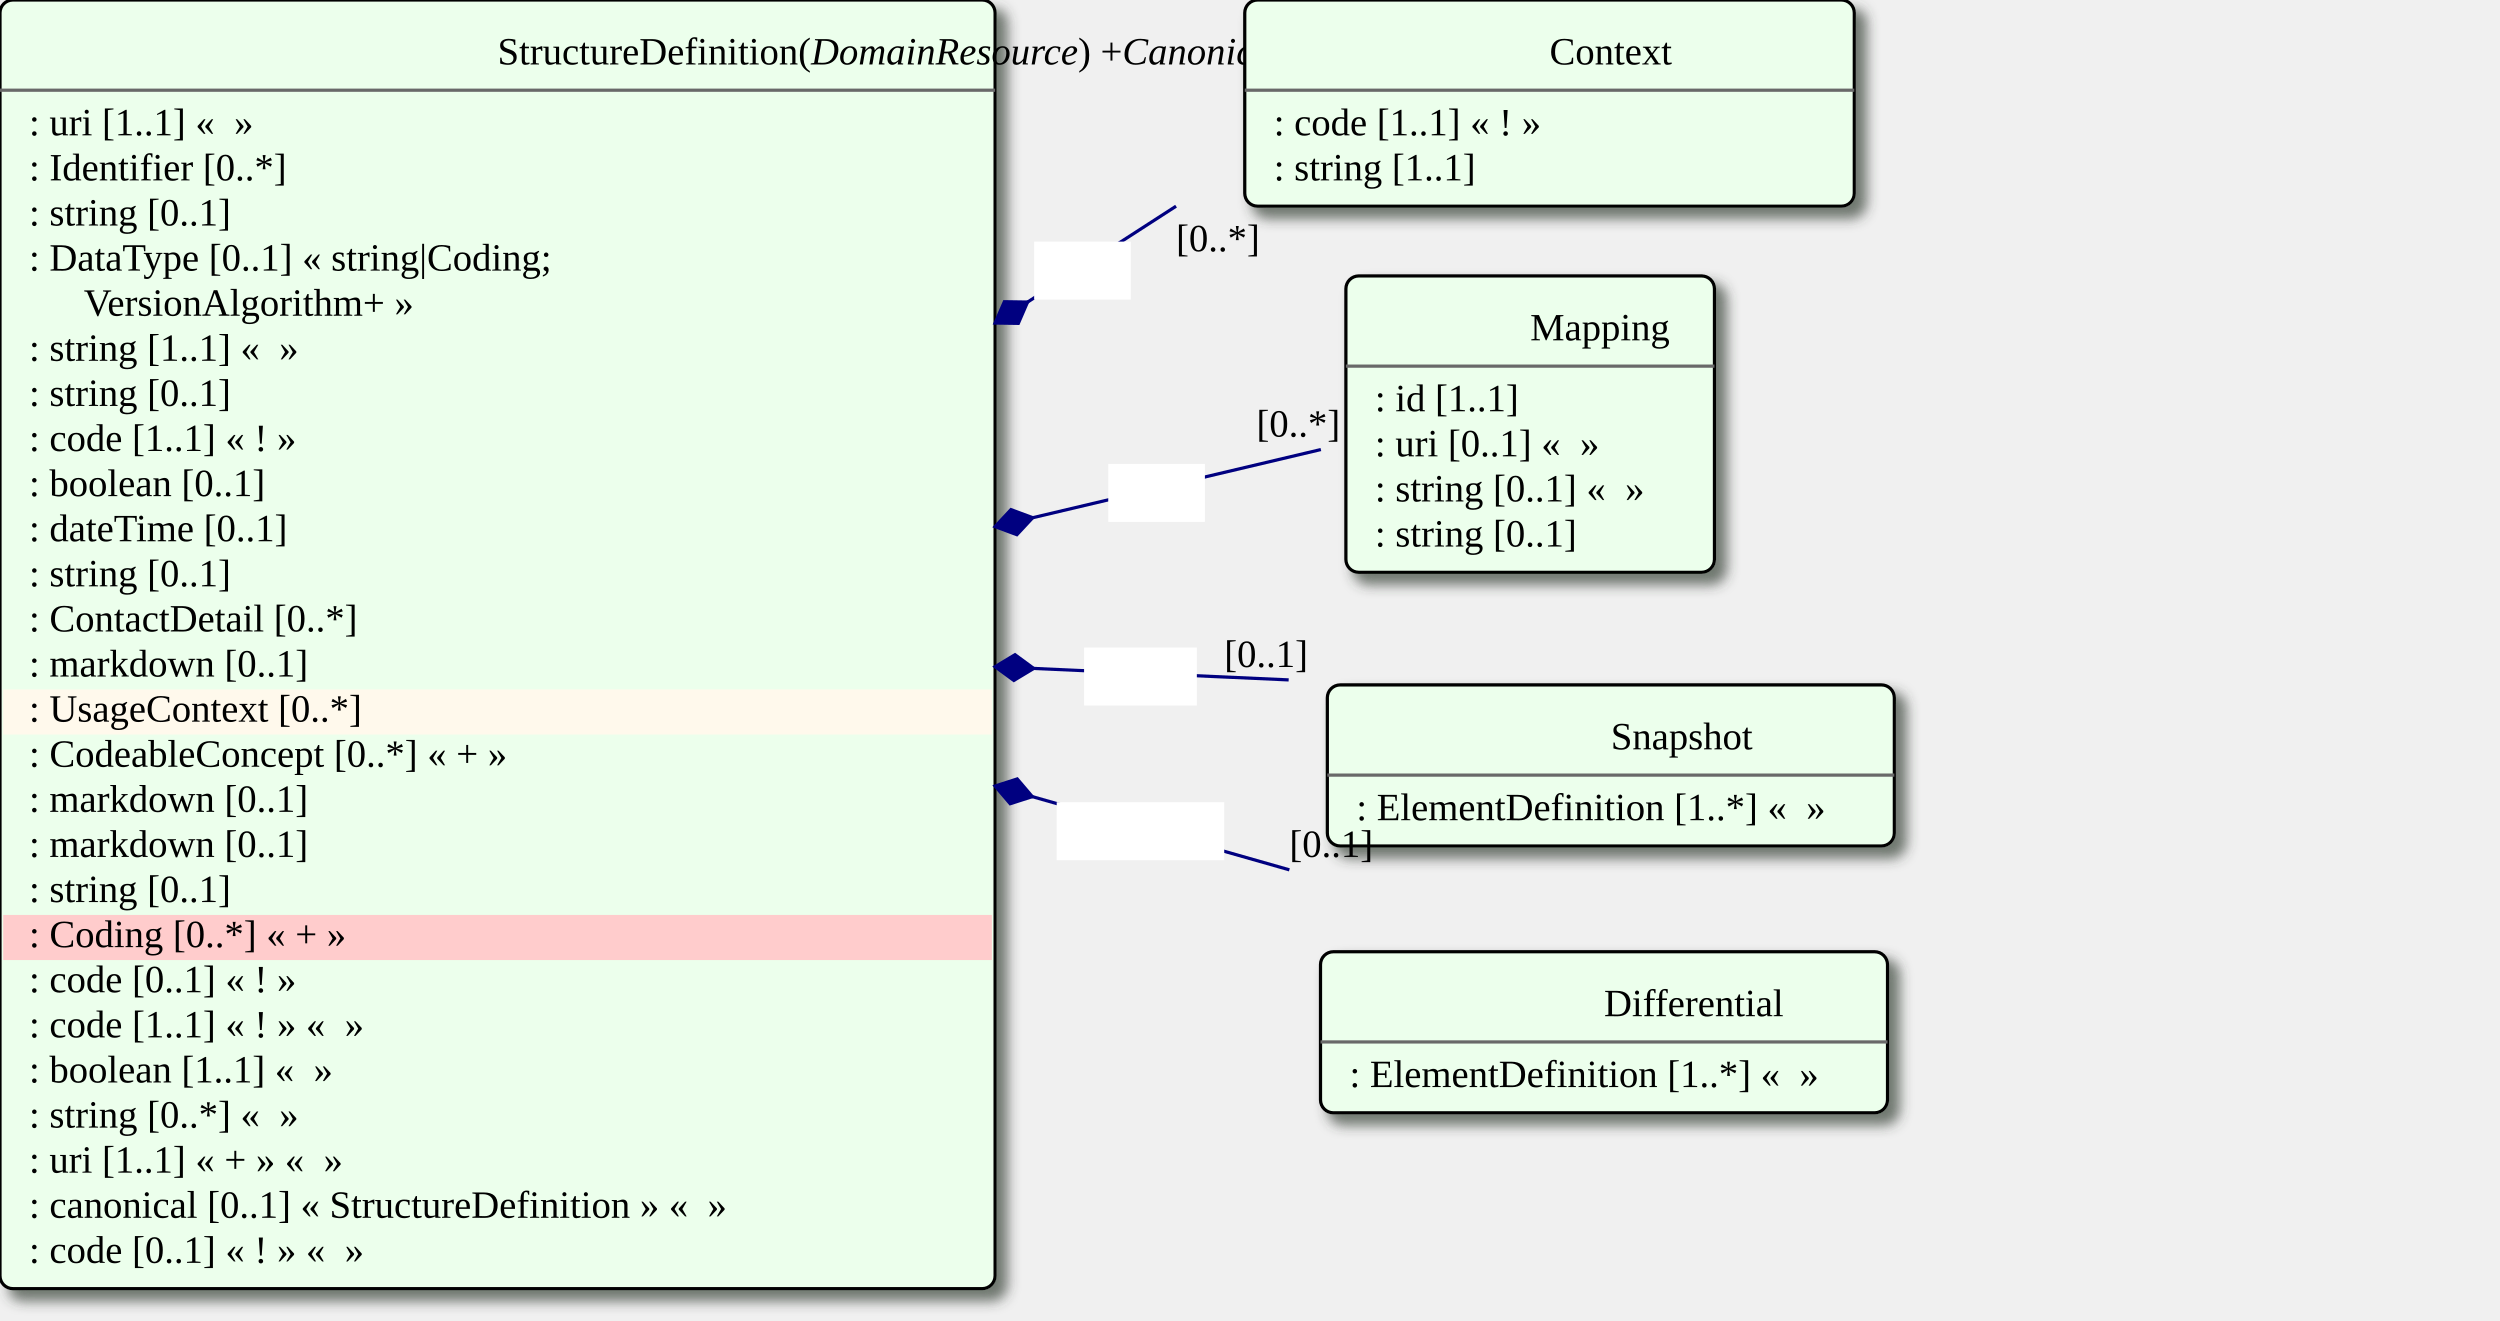
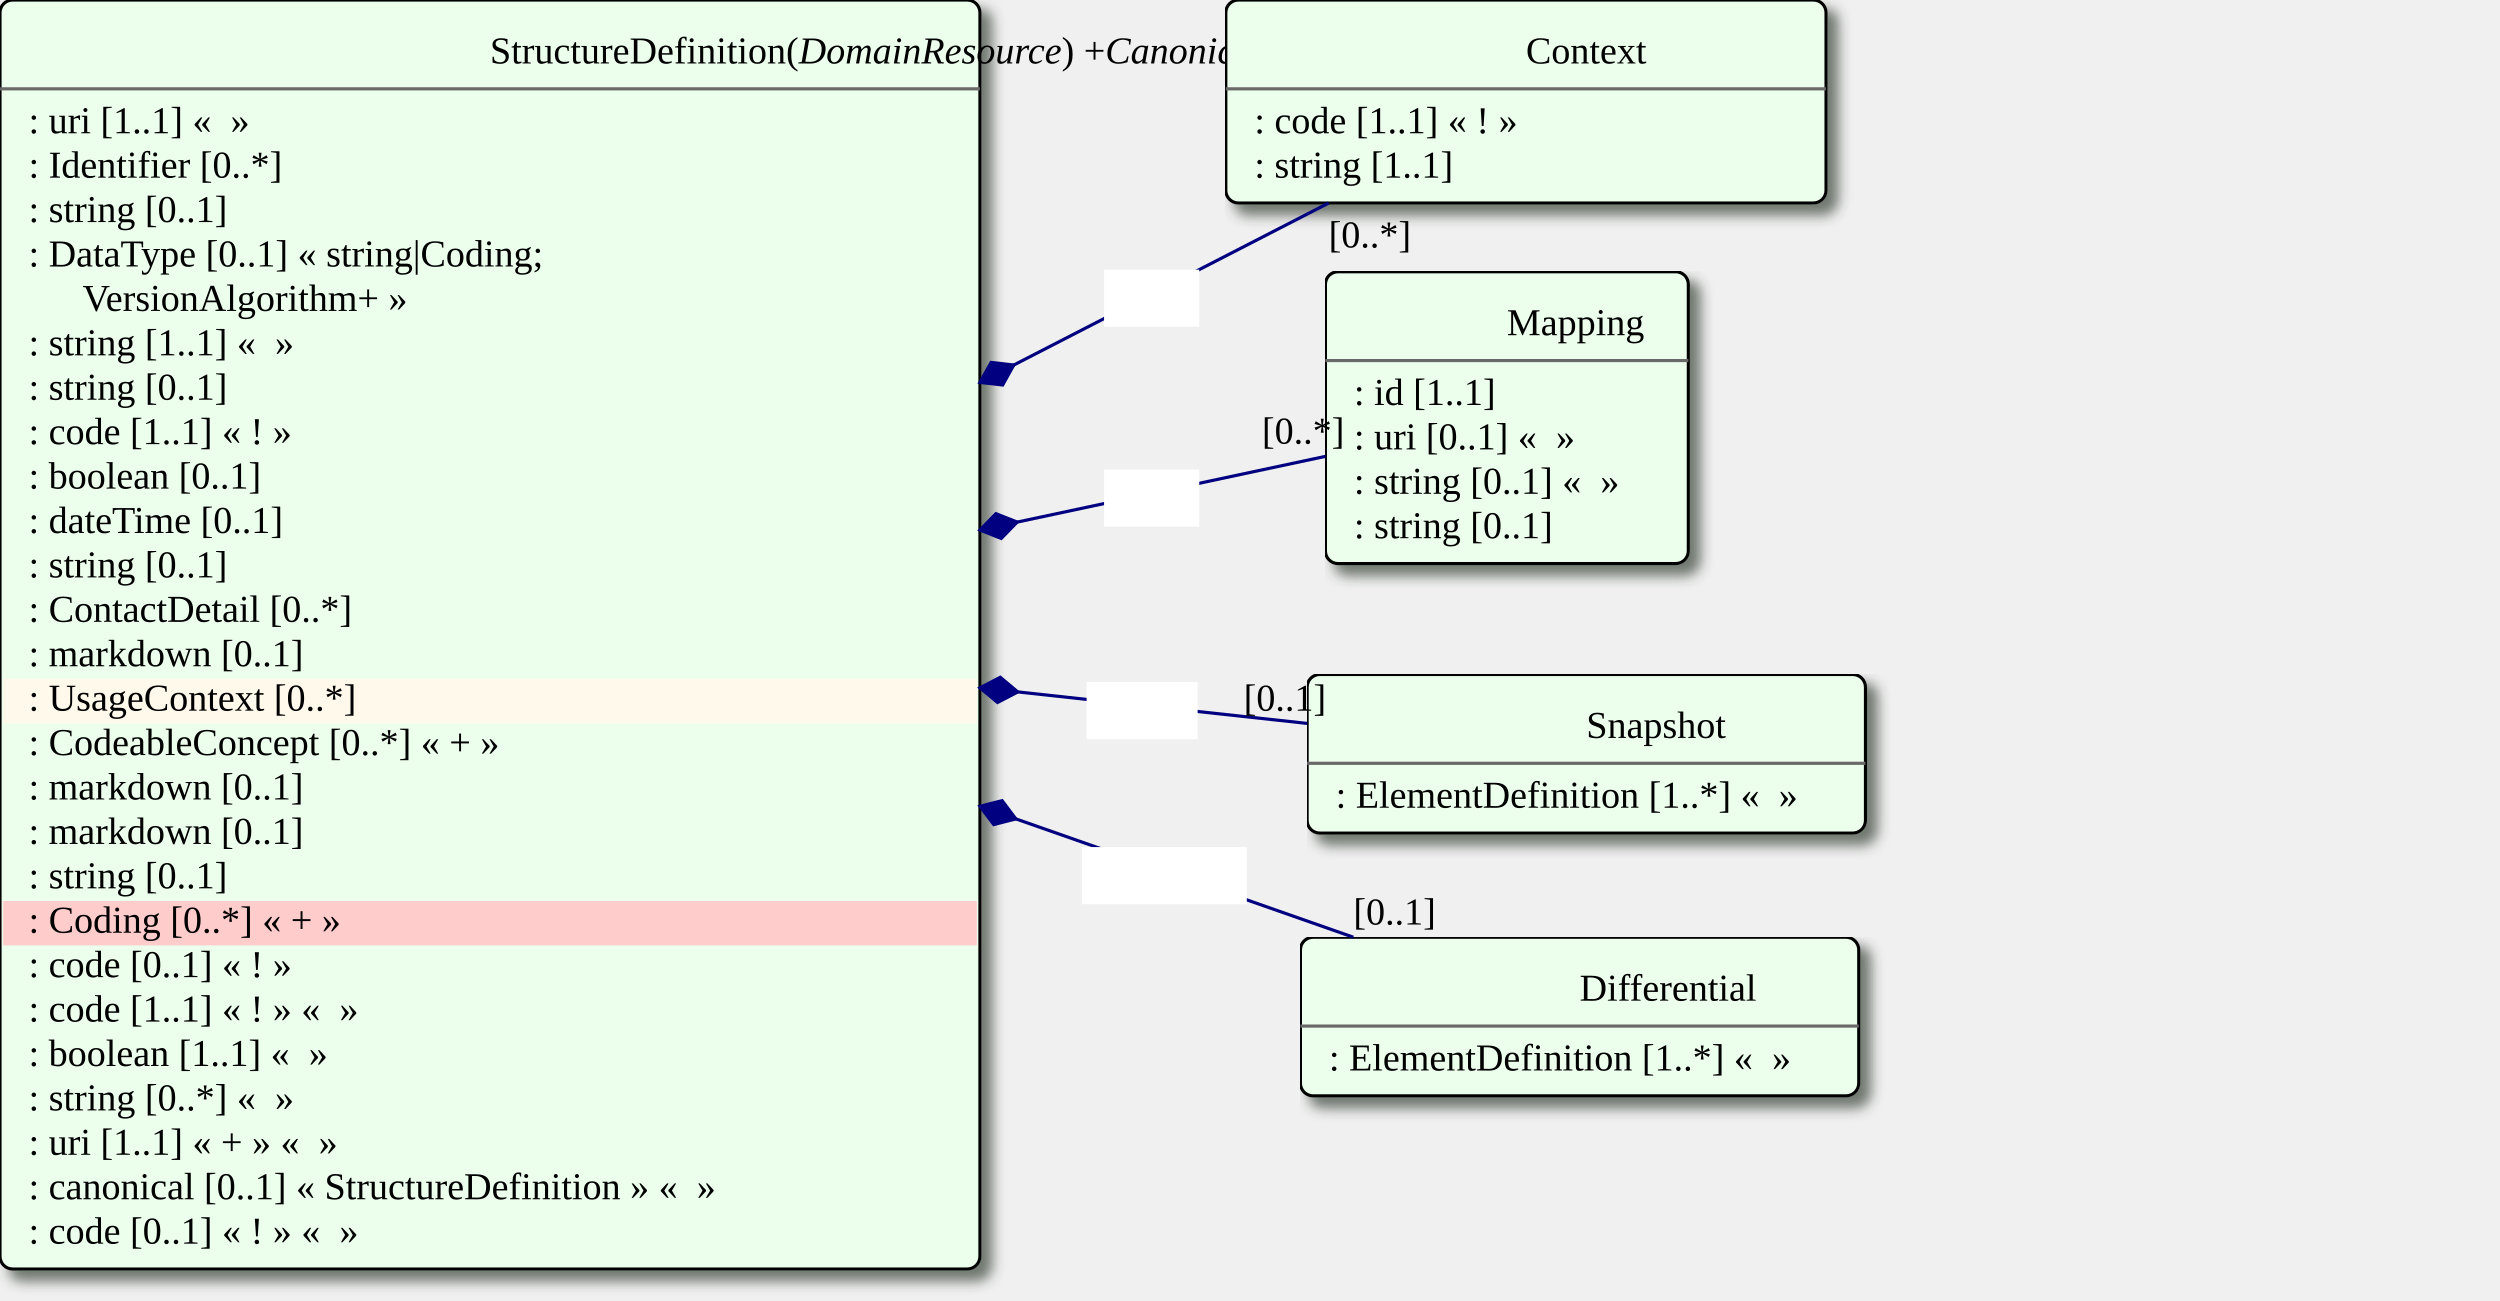
- <svg xmlns="http://www.w3.org/2000/svg" xmlns:xlink="http://www.w3.org/1999/xlink" id="n635" version="1.1" width="776.0" height="410.0">
-   <defs id="defs1366">
-     <filter id="shadow1" x="-0.046" y="-0.106" width="1.119" height="1.272">
-       <feOffset result="offOut" in="SourceGraphic" dx="3" dy="3" id="feOffset1357" />
-       <feColorMatrix result="matrixOut" in="offOut" type="matrix" values="0.2 0 0 0 0 0 0.2 0 0 0 0 0 0.2 0 0 0 0 0 1 0" id="feColorMatrix1359" />
-       <feGaussianBlur result="blurOut" in="matrixOut" stdDeviation="2" id="feGaussianBlur1361" />
-       <feBlend in="SourceGraphic" in2="blurOut" mode="normal" id="feBlend1363" />
+ <svg xmlns="http://www.w3.org/2000/svg" xmlns:xlink="http://www.w3.org/1999/xlink" id="n635" version="1.1" width="788.004" height="410.0">
+   <defs>
+     <filter id="shadow1" x="0" y="0" width="200%" height="200%">
+       <feOffset result="offOut" in="SourceGraphic" dx="3" dy="3" />
+       <feColorMatrix result="matrixOut" in="offOut" type="matrix" values="0.2 0 0 0 0 0 0.2 0 0 0 0 0 0.2 0 0 0 0 0 1 0" />
+       <feGaussianBlur result="blurOut" in="matrixOut" stdDeviation="2" />
+       <feBlend in="SourceGraphic" in2="blurOut" mode="normal" />
    </filter>
  </defs>
  <g id="n636">
    <rect id="StructureDefinition" x="0.0" y="0.0" rx="4" ry="4" width="308.88" height="400.0" filter="url(#shadow1)" style="fill:#ecffec;stroke:black;stroke-width:1" />
    <line id="n637" x1="0.0" y1="28.0" x2="308.88" y2="28.0" style="stroke:dimgrey;stroke-width:1" />
-     <text id="n638" x="154.44" y="20.0" fill="black" class="diagram-class-title  diagram-class-resource">StructureDefinition<tspan class="diagram-class-title-link" id="tspan1372"> (<a id="n639" xlink:href="domainresource.html#DomainResource" class="diagram-class-reference" style="font-style: italic">DomainResource</a>) +<a id="n640" xlink:href="canonicalresource.html#CanonicalResource" class="diagram-class-reference" style="font-style: italic">CanonicalResource</a>
+     <text id="n638" x="154.44" y="20.0" fill="black" class="diagram-class-title  diagram-class-resource">StructureDefinition<tspan class="diagram-class-title-link"> (<a id="n639" xlink:href="domainresource.html#DomainResource" class="diagram-class-reference" style="font-style: italic">DomainResource</a>) +<a id="n640" xlink:href="canonicalresource.html#CanonicalResource" class="diagram-class-reference" style="font-style: italic">CanonicalResource</a>
      </tspan>
    </text>
    <text id="n641" x="6.0" y="42.0" fill="black" class="diagram-class-detail">
      <a id="n642" xlink:href="structuredefinition-definitions.html#StructureDefinition.url" /> : <a id="n643" xlink:href="datatypes.html#uri">uri</a> [1..1] « <a id="n644" style="padding-left: 3px; padding-right: 3px; border: 1px maroon solid; font-weight: bold; color: #301212; background-color: #fdeeee;" xlink:href="conformance-rules.html#constraints" /> »</text>
    <text id="n651" x="6.0" y="56.0" fill="black" class="diagram-class-detail">
      <a id="n652" xlink:href="structuredefinition-definitions.html#StructureDefinition.identifier" /> : <a id="n653" xlink:href="datatypes.html#Identifier">Identifier</a> [0..*]</text>
    <text id="n657" x="6.0" y="70.0" fill="black" class="diagram-class-detail">
      <a id="n658" xlink:href="structuredefinition-definitions.html#StructureDefinition.version" /> : <a id="n659" xlink:href="datatypes.html#string">string</a> [0..1]</text>
    <text id="n663" x="6.0" y="84.0" fill="black" class="diagram-class-detail">
      <a id="n664" xlink:href="structuredefinition-definitions.html#StructureDefinition.versionAlgorithm_x_" /> : <a id="n665" xlink:href="types.html#DataType">DataType</a> [0..1] « <a id="n666" xlink:href="datatypes.html#string">string</a>|<a id="n667" xlink:href="datatypes.html#Coding">Coding</a>; <a id="n668" xlink:href="valueset-version-algorithm.html" />
    </text>
    <text id="n670" x="26.0" y="98.0" fill="black" class="diagram-class-detail">
      <a id="n671" xlink:href="valueset-version-algorithm.html">VersionAlgorithm</a>+ »</text>
    <text id="n681" x="6.0" y="112.0" fill="black" class="diagram-class-detail">
      <a id="n682" xlink:href="structuredefinition-definitions.html#StructureDefinition.name" /> : <a id="n683" xlink:href="datatypes.html#string">string</a> [1..1] « <a id="n684" style="padding-left: 3px; padding-right: 3px; border: 1px maroon solid; font-weight: bold; color: #301212; background-color: #fdeeee;" xlink:href="conformance-rules.html#constraints" /> »</text>
    <text id="n691" x="6.0" y="126.0" fill="black" class="diagram-class-detail">
      <a id="n692" xlink:href="structuredefinition-definitions.html#StructureDefinition.title" /> : <a id="n693" xlink:href="datatypes.html#string">string</a> [0..1]</text>
    <text id="n697" x="6.0" y="140.0" fill="black" class="diagram-class-detail">
      <a id="n698" xlink:href="structuredefinition-definitions.html#StructureDefinition.status" /> : <a id="n699" xlink:href="datatypes.html#code">code</a> [1..1] « <a id="n700" xlink:href="valueset-publication-status.html" />! »</text>
    <text id="n707" x="6.0" y="154.0" fill="black" class="diagram-class-detail">
      <a id="n708" xlink:href="structuredefinition-definitions.html#StructureDefinition.experimental" /> : <a id="n709" xlink:href="datatypes.html#boolean">boolean</a> [0..1]</text>
    <text id="n713" x="6.0" y="168.0" fill="black" class="diagram-class-detail">
      <a id="n714" xlink:href="structuredefinition-definitions.html#StructureDefinition.date" /> : <a id="n715" xlink:href="datatypes.html#dateTime">dateTime</a> [0..1]</text>
    <text id="n719" x="6.0" y="182.0" fill="black" class="diagram-class-detail">
      <a id="n720" xlink:href="structuredefinition-definitions.html#StructureDefinition.publisher" /> : <a id="n721" xlink:href="datatypes.html#string">string</a> [0..1]</text>
    <text id="n725" x="6.0" y="196.0" fill="black" class="diagram-class-detail">
      <a id="n726" xlink:href="structuredefinition-definitions.html#StructureDefinition.contact" /> : <a id="n727" xlink:href="metadatatypes.html#ContactDetail">ContactDetail</a> [0..*]</text>
    <text id="n731" x="6.0" y="210.0" fill="black" class="diagram-class-detail">
      <a id="n732" xlink:href="structuredefinition-definitions.html#StructureDefinition.description" /> : <a id="n733" xlink:href="datatypes.html#markdown">markdown</a> [0..1]</text>
    <rect id="n737" x="1.0" y="214.0" width="306.88" height="14.0" style="fill:#fff9ec;stroke:black;stroke-width:0" />
    <text id="n738" x="6.0" y="224.0" fill="black" class="diagram-class-detail">
      <a id="n739" xlink:href="structuredefinition-definitions.html#StructureDefinition.useContext" /> : <a id="n740" xlink:href="metadatatypes.html#UsageContext">UsageContext</a> [0..*]</text>
    <text id="n745" x="6.0" y="238.0" fill="black" class="diagram-class-detail">
      <a id="n746" xlink:href="structuredefinition-definitions.html#StructureDefinition.jurisdiction" /> : <a id="n747" xlink:href="datatypes.html#CodeableConcept">CodeableConcept</a> [0..*] « <a id="n748" xlink:href="valueset-jurisdiction.html" />+ »</text>
    <text id="n755" x="6.0" y="252.0" fill="black" class="diagram-class-detail">
      <a id="n756" xlink:href="structuredefinition-definitions.html#StructureDefinition.purpose" /> : <a id="n757" xlink:href="datatypes.html#markdown">markdown</a> [0..1]</text>
    <text id="n761" x="6.0" y="266.0" fill="black" class="diagram-class-detail">
      <a id="n762" xlink:href="structuredefinition-definitions.html#StructureDefinition.copyright" /> : <a id="n763" xlink:href="datatypes.html#markdown">markdown</a> [0..1]</text>
    <text id="n767" x="6.0" y="280.0" fill="black" class="diagram-class-detail">
      <a id="n768" xlink:href="structuredefinition-definitions.html#StructureDefinition.copyrightLabel" /> : <a id="n769" xlink:href="datatypes.html#string">string</a> [0..1]</text>
    <rect id="n773" x="1.0" y="284.0" width="306.88" height="14.0" style="fill:#ffcccc;stroke:black;stroke-width:0" />
    <text id="n774" x="6.0" y="294.0" fill="black" class="diagram-class-detail">
      <a id="n775" xlink:href="structuredefinition-definitions.html#StructureDefinition.keyword" /> : <a id="n776" xlink:href="datatypes.html#Coding">Coding</a> [0..*] « <a id="n777" xlink:href="valueset-definition-use.html" />+ »</text>
    <text id="n785" x="6.0" y="308.0" fill="black" class="diagram-class-detail">
      <a id="n786" xlink:href="structuredefinition-definitions.html#StructureDefinition.fhirVersion" /> : <a id="n787" xlink:href="datatypes.html#code">code</a> [0..1] « <a id="n788" xlink:href="valueset-FHIR-version.html" />! »</text>
    <text id="n795" x="6.0" y="322.0" fill="black" class="diagram-class-detail">
      <a id="n796" xlink:href="structuredefinition-definitions.html#StructureDefinition.kind" /> : <a id="n797" xlink:href="datatypes.html#code">code</a> [1..1] « <a id="n798" xlink:href="valueset-structure-definition-kind.html" />! » « <a id="n800" style="padding-left: 3px; padding-right: 3px; border: 1px maroon solid; font-weight: bold; color: #301212; background-color: #fdeeee;" xlink:href="conformance-rules.html#constraints" /> »</text>
    <text id="n809" x="6.0" y="336.0" fill="black" class="diagram-class-detail">
      <a id="n810" xlink:href="structuredefinition-definitions.html#StructureDefinition.abstract" /> : <a id="n811" xlink:href="datatypes.html#boolean">boolean</a> [1..1] « <a id="n812" style="padding-left: 3px; padding-right: 3px; border: 1px maroon solid; font-weight: bold; color: #301212; background-color: #fdeeee;" xlink:href="conformance-rules.html#constraints" /> »</text>
    <text id="n819" x="6.0" y="350.0" fill="black" class="diagram-class-detail">
      <a id="n820" xlink:href="structuredefinition-definitions.html#StructureDefinition.contextInvariant" /> : <a id="n821" xlink:href="datatypes.html#string">string</a> [0..*] « <a id="n822" style="padding-left: 3px; padding-right: 3px; border: 1px maroon solid; font-weight: bold; color: #301212; background-color: #fdeeee;" xlink:href="conformance-rules.html#constraints" /> »</text>
    <text id="n829" x="6.0" y="364.0" fill="black" class="diagram-class-detail">
      <a id="n830" xlink:href="structuredefinition-definitions.html#StructureDefinition.type" /> : <a id="n831" xlink:href="datatypes.html#uri">uri</a> [1..1] « <a id="n832" xlink:href="valueset-fhir-types.html" />+ » « <a id="n834" style="padding-left: 3px; padding-right: 3px; border: 1px maroon solid; font-weight: bold; color: #301212; background-color: #fdeeee;" xlink:href="conformance-rules.html#constraints" /> »</text>
    <text id="n843" x="6.0" y="378.0" fill="black" class="diagram-class-detail">
      <a id="n844" xlink:href="structuredefinition-definitions.html#StructureDefinition.baseDefinition" /> : <a id="n845" xlink:href="datatypes.html#canonical">canonical</a> [0..1] « <a id="n846" xlink:href="structuredefinition.html#StructureDefinition">StructureDefinition</a> » « <a id="n847" style="padding-left: 3px; padding-right: 3px; border: 1px maroon solid; font-weight: bold; color: #301212; background-color: #fdeeee;" xlink:href="conformance-rules.html#constraints" /> »</text>
    <text id="n855" x="6.0" y="392.0" fill="black" class="diagram-class-detail">
      <a id="n856" xlink:href="structuredefinition-definitions.html#StructureDefinition.derivation" /> : <a id="n857" xlink:href="datatypes.html#code">code</a> [0..1] « <a id="n858" xlink:href="valueset-type-derivation-rule.html" />! » « <a id="n860" style="padding-left: 3px; padding-right: 3px; border: 1px maroon solid; font-weight: bold; color: #301212; background-color: #fdeeee;" xlink:href="conformance-rules.html#constraints" /> »</text>
  </g>
-   <g id="n869" transform="translate(7.767061,5.648772)">
-     <rect id="StructureDefinition.mapping" x="410" y="80" rx="4" ry="4" width="114.4" height="92" filter="url(#shadow1)" style="fill:#ecffec;stroke:#000000;stroke-width:1" />
-     <line id="n870" x1="410" y1="108" x2="524.4" y2="108" style="stroke:#696969;stroke-width:1" />
-     <text id="n871" x="467.2" y="100" fill="#000000" class="diagram-class-title">Mapping</text>
-     <text id="n872" x="416" y="122" fill="#000000" class="diagram-class-detail">
+   <g id="n869">
+     <rect id="StructureDefinition.mapping" x="417.767" y="85.649" rx="4" ry="4" width="114.4" height="92.0" filter="url(#shadow1)" style="fill:#ecffec;stroke:black;stroke-width:1" />
+     <line id="n870" x1="417.767" y1="113.649" x2="532.167" y2="113.649" style="stroke:dimgrey;stroke-width:1" />
+     <text id="n871" x="474.967" y="105.649" fill="black" class="diagram-class-title">Mapping</text>
+     <text id="n872" x="423.767" y="127.649" fill="black" class="diagram-class-detail">
      <a id="n873" xlink:href="structuredefinition-definitions.html#StructureDefinition.mapping.identity" /> : <a id="n874" xlink:href="datatypes.html#id">id</a> [1..1]</text>
-     <text id="n878" x="416" y="136" fill="#000000" class="diagram-class-detail">
-       <a id="n879" xlink:href="structuredefinition-definitions.html#StructureDefinition.mapping.uri" /> : <a id="n880" xlink:href="datatypes.html#uri">uri</a> [0..1] « <a id="n881" style="color:#301212;font-weight:bold" xlink:href="conformance-rules.html#constraints" /> »</text>
-     <text id="n888" x="416" y="150" fill="#000000" class="diagram-class-detail">
-       <a id="n889" xlink:href="structuredefinition-definitions.html#StructureDefinition.mapping.name" /> : <a id="n890" xlink:href="datatypes.html#string">string</a> [0..1] « <a id="n891" style="color:#301212;font-weight:bold" xlink:href="conformance-rules.html#constraints" /> »</text>
-     <text id="n898" x="416" y="164" fill="#000000" class="diagram-class-detail">
+     <text id="n878" x="423.767" y="141.649" fill="black" class="diagram-class-detail">
+       <a id="n879" xlink:href="structuredefinition-definitions.html#StructureDefinition.mapping.uri" /> : <a id="n880" xlink:href="datatypes.html#uri">uri</a> [0..1] « <a id="n881" style="padding-left: 3px; padding-right: 3px; border: 1px maroon solid; font-weight: bold; color: #301212; background-color: #fdeeee;" xlink:href="conformance-rules.html#constraints" /> »</text>
+     <text id="n888" x="423.767" y="155.649" fill="black" class="diagram-class-detail">
+       <a id="n889" xlink:href="structuredefinition-definitions.html#StructureDefinition.mapping.name" /> : <a id="n890" xlink:href="datatypes.html#string">string</a> [0..1] « <a id="n891" style="padding-left: 3px; padding-right: 3px; border: 1px maroon solid; font-weight: bold; color: #301212; background-color: #fdeeee;" xlink:href="conformance-rules.html#constraints" /> »</text>
+     <text id="n898" x="423.767" y="169.649" fill="black" class="diagram-class-detail">
      <a id="n899" xlink:href="structuredefinition-definitions.html#StructureDefinition.mapping.comment" /> : <a id="n900" xlink:href="datatypes.html#string">string</a> [0..1]</text>
  </g>
-   <g id="n904" transform="translate(66.37307)">
-     <rect id="StructureDefinition.context" x="320" y="0" rx="4" ry="4" width="189.2" height="64" filter="url(#shadow1)" style="fill:#ecffec;stroke:#000000;stroke-width:1" />
-     <line id="n905" x1="320" y1="28" x2="509.2" y2="28" style="stroke:#696969;stroke-width:1" />
-     <text id="n906" x="414.6" y="20" fill="#000000" class="diagram-class-title">Context</text>
-     <text id="n907" x="326" y="42" fill="#000000" class="diagram-class-detail">
+   <g id="n904">
+     <rect id="StructureDefinition.context" x="386.373" y="0.0" rx="4" ry="4" width="189.2" height="64.0" filter="url(#shadow1)" style="fill:#ecffec;stroke:black;stroke-width:1" />
+     <line id="n905" x1="386.373" y1="28.0" x2="575.573" y2="28.0" style="stroke:dimgrey;stroke-width:1" />
+     <text id="n906" x="480.973" y="20.0" fill="black" class="diagram-class-title">Context</text>
+     <text id="n907" x="392.373" y="42.0" fill="black" class="diagram-class-detail">
      <a id="n908" xlink:href="structuredefinition-definitions.html#StructureDefinition.context.type" /> : <a id="n909" xlink:href="datatypes.html#code">code</a> [1..1] « <a id="n910" xlink:href="valueset-extension-context-type.html" />! »</text>
-     <text id="n917" x="326" y="56" fill="#000000" class="diagram-class-detail">
+     <text id="n917" x="392.373" y="56.0" fill="black" class="diagram-class-detail">
      <a id="n918" xlink:href="structuredefinition-definitions.html#StructureDefinition.context.expression" /> : <a id="n919" xlink:href="datatypes.html#string">string</a> [1..1]</text>
  </g>
-   <g id="n923" transform="translate(12.00364,22.59509)">
-     <rect id="StructureDefinition.snapshot" x="400" y="190" rx="4" ry="4" width="176" height="50" filter="url(#shadow1)" style="fill:#ecffec;stroke:#000000;stroke-width:1" />
-     <line id="n924" x1="400" y1="218" x2="576" y2="218" style="stroke:#696969;stroke-width:1" />
-     <text id="n925" x="488" y="210" fill="#000000" class="diagram-class-title">Snapshot</text>
-     <text id="n926" x="406" y="232" fill="#000000" class="diagram-class-detail">
-       <a id="n927" xlink:href="structuredefinition-definitions.html#StructureDefinition.snapshot.element" /> : <a id="n928" xlink:href="elementdefinition.html#ElementDefinition">ElementDefinition</a> [1..*] « <a id="n929" style="color:#301212;font-weight:bold" xlink:href="conformance-rules.html#constraints" /> »</text>
+   <g id="n923">
+     <rect id="StructureDefinition.snapshot" x="412.004" y="212.595" rx="4" ry="4" width="176.0" height="50.0" filter="url(#shadow1)" style="fill:#ecffec;stroke:black;stroke-width:1" />
+     <line id="n924" x1="412.004" y1="240.595" x2="588.004" y2="240.595" style="stroke:dimgrey;stroke-width:1" />
+     <text id="n925" x="500.004" y="232.595" fill="black" class="diagram-class-title">Snapshot</text>
+     <text id="n926" x="418.004" y="254.595" fill="black" class="diagram-class-detail">
+       <a id="n927" xlink:href="structuredefinition-definitions.html#StructureDefinition.snapshot.element" /> : <a id="n928" xlink:href="elementdefinition.html#ElementDefinition">ElementDefinition</a> [1..*] « <a id="n929" style="padding-left: 3px; padding-right: 3px; border: 1px maroon solid; font-weight: bold; color: #301212; background-color: #fdeeee;" xlink:href="conformance-rules.html#constraints" /> »</text>
  </g>
-   <g id="n936" transform="translate(9.88535,25.41947)">
-     <rect id="StructureDefinition.differential" x="400" y="270" rx="4" ry="4" width="176" height="50" filter="url(#shadow1)" style="fill:#ecffec;stroke:#000000;stroke-width:1" />
-     <line id="n937" x1="400" y1="298" x2="576" y2="298" style="stroke:#696969;stroke-width:1" />
-     <text id="n938" x="488" y="290" fill="#000000" class="diagram-class-title">Differential</text>
-     <text id="n939" x="406" y="312" fill="#000000" class="diagram-class-detail">
-       <a id="n940" xlink:href="structuredefinition-definitions.html#StructureDefinition.differential.element" /> : <a id="n941" xlink:href="elementdefinition.html#ElementDefinition">ElementDefinition</a> [1..*] « <a id="n942" style="color:#301212;font-weight:bold" xlink:href="conformance-rules.html#constraints" /> »</text>
+   <g id="n936">
+     <rect id="StructureDefinition.differential" x="409.885" y="295.419" rx="4" ry="4" width="176.0" height="50.0" filter="url(#shadow1)" style="fill:#ecffec;stroke:black;stroke-width:1" />
+     <line id="n937" x1="409.885" y1="323.419" x2="585.885" y2="323.419" style="stroke:dimgrey;stroke-width:1" />
+     <text id="n938" x="497.885" y="315.419" fill="black" class="diagram-class-title">Differential</text>
+     <text id="n939" x="415.885" y="337.419" fill="black" class="diagram-class-detail">
+       <a id="n940" xlink:href="structuredefinition-definitions.html#StructureDefinition.differential.element" /> : <a id="n941" xlink:href="elementdefinition.html#ElementDefinition">ElementDefinition</a> [1..*] « <a id="n942" style="padding-left: 3px; padding-right: 3px; border: 1px maroon solid; font-weight: bold; color: #301212; background-color: #fdeeee;" xlink:href="conformance-rules.html#constraints" /> »</text>
  </g>
-   <line id="n949" x1="308.88" y1="163.459" x2="410.0" y2="139.534" style="stroke:navy;stroke-width:1" />
-   <polygon id="n950" points="308.88,163.459 314.88,167.459 320.88,163.459 314.88,159.459 308.88,163.459" style="fill:navy;stroke:navy;stroke-width:1" transform="rotate(-13.31157 308.88 163.459)" />
-   <rect id="n951" x="344.0" y="144.0" width="30.0" height="18.0" style="fill:white;stroke:black;stroke-width:0" />
-   <text id="n952" x="359.0" y="154.0" fill="black" class="diagram-class-linkage">
+   <line id="n949" x1="308.88" y1="167.066" x2="417.767" y2="143.846" style="stroke:navy;stroke-width:1" />
+   <polygon id="n950" points="308.88,167.066 314.88,171.066 320.88,167.066 314.88,163.066 308.88,167.066" style="fill:navy;stroke:navy;stroke-width:1" transform="rotate(-12.03781 308.88 167.0662)" />
+   <rect id="n951" x="348.0" y="148.0" width="30.0" height="18.0" style="fill:white;stroke:black;stroke-width:0" />
+   <text id="n952" x="363.0" y="158.0" fill="black" class="diagram-class-linkage">
    <a id="n953" xlink:href="structuredefinition-definitions.html#StructureDefinition.mapping" />
  </text>
-   <text id="n954" x="390.0" y="135.534" fill="black" class="diagram-class-linkage">[0..*]</text>
-   <line id="n955" x1="308.88" y1="100.269" x2="365.046" y2="64.0" style="stroke:navy;stroke-width:1" />
-   <polygon id="n956" points="308.88,100.269 314.88,104.269 320.88,100.269 314.88,96.269 308.88,100.269" style="fill:navy;stroke:navy;stroke-width:1" transform="rotate(-32.85261 308.88 100.2694)" />
-   <rect id="n957" x="321.0" y="75.0" width="30.0" height="18.0" style="fill:white;stroke:black;stroke-width:0" />
-   <text id="n958" x="336.0" y="85.0" fill="black" class="diagram-class-linkage">
+   <text id="n954" x="397.767" y="139.846" fill="black" class="diagram-class-linkage">[0..*]</text>
+   <line id="n955" x1="308.88" y1="120.541" x2="418.776" y2="64.0" style="stroke:navy;stroke-width:1" />
+   <polygon id="n956" points="308.88,120.541 314.88,124.541 320.88,120.541 314.88,116.541 308.88,120.541" style="fill:navy;stroke:navy;stroke-width:1" transform="rotate(-27.22565 308.88 120.5412)" />
+   <rect id="n957" x="348.0" y="85.0" width="30.0" height="18.0" style="fill:white;stroke:black;stroke-width:0" />
+   <text id="n958" x="363.0" y="95.0" fill="black" class="diagram-class-linkage">
    <a id="n959" xlink:href="structuredefinition-definitions.html#StructureDefinition.context" />
  </text>
-   <text id="n960" x="365.046" y="78.0" fill="black" class="diagram-class-linkage">[0..*]</text>
-   <line id="n961" x1="308.88" y1="206.945" x2="400.0" y2="211.043" style="stroke:navy;stroke-width:1" />
-   <polygon id="n962" points="308.88,206.945 314.88,210.945 320.88,206.945 314.88,202.945 308.88,206.945" style="fill:navy;stroke:navy;stroke-width:1" transform="rotate(2.574823 308.88 206.9451)" />
-   <rect id="n963" x="336.5" y="201.0" width="35.0" height="18.0" style="fill:white;stroke:black;stroke-width:0" />
-   <text id="n964" x="354.0" y="211.0" fill="black" class="diagram-class-linkage">
+   <text id="n960" x="418.776" y="78.0" fill="black" class="diagram-class-linkage">[0..*]</text>
+   <line id="n961" x1="308.88" y1="216.802" x2="412.004" y2="228.021" style="stroke:navy;stroke-width:1" />
+   <polygon id="n962" points="308.88,216.802 314.88,220.802 320.88,216.802 314.88,212.802 308.88,216.802" style="fill:navy;stroke:navy;stroke-width:1" transform="rotate(6.20899 308.88 216.8021)" />
+   <rect id="n963" x="342.5" y="215.0" width="35.0" height="18.0" style="fill:white;stroke:black;stroke-width:0" />
+   <text id="n964" x="360.0" y="225.0" fill="black" class="diagram-class-linkage">
    <a id="n965" xlink:href="structuredefinition-definitions.html#StructureDefinition.snapshot" />
  </text>
-   <text id="n966" x="380.0" y="207.043" fill="black" class="diagram-class-linkage">[0..1]</text>
-   <line id="n967" x1="308.88" y1="243.985" x2="400.221" y2="270.0" style="stroke:navy;stroke-width:1" />
-   <polygon id="n968" points="308.88,243.985 314.88,247.985 320.88,243.985 314.88,239.985 308.88,243.985" style="fill:navy;stroke:navy;stroke-width:1" transform="rotate(15.89729 308.88 243.9855)" />
-   <rect id="n969" x="328.0" y="249.0" width="52.0" height="18.0" style="fill:white;stroke:black;stroke-width:0" />
-   <text id="n970" x="354.0" y="259.0" fill="black" class="diagram-class-linkage">
+   <text id="n966" x="392.004" y="224.021" fill="black" class="diagram-class-linkage">[0..1]</text>
+   <line id="n967" x1="308.88" y1="254.15" x2="426.583" y2="295.419" style="stroke:navy;stroke-width:1" />
+   <polygon id="n968" points="308.88,254.15 314.88,258.15 320.88,254.15 314.88,250.15 308.88,254.15" style="fill:navy;stroke:navy;stroke-width:1" transform="rotate(19.32179 308.88 254.1501)" />
+   <rect id="n969" x="341.0" y="267.0" width="52.0" height="18.0" style="fill:white;stroke:black;stroke-width:0" />
+   <text id="n970" x="367.0" y="277.0" fill="black" class="diagram-class-linkage">
    <a id="n971" xlink:href="structuredefinition-definitions.html#StructureDefinition.differential" />
  </text>
-   <text id="n972" x="400.221" y="266.0" fill="black" class="diagram-class-linkage">[0..1]</text>
+   <text id="n972" x="426.583" y="291.419" fill="black" class="diagram-class-linkage">[0..1]</text>
</svg>
